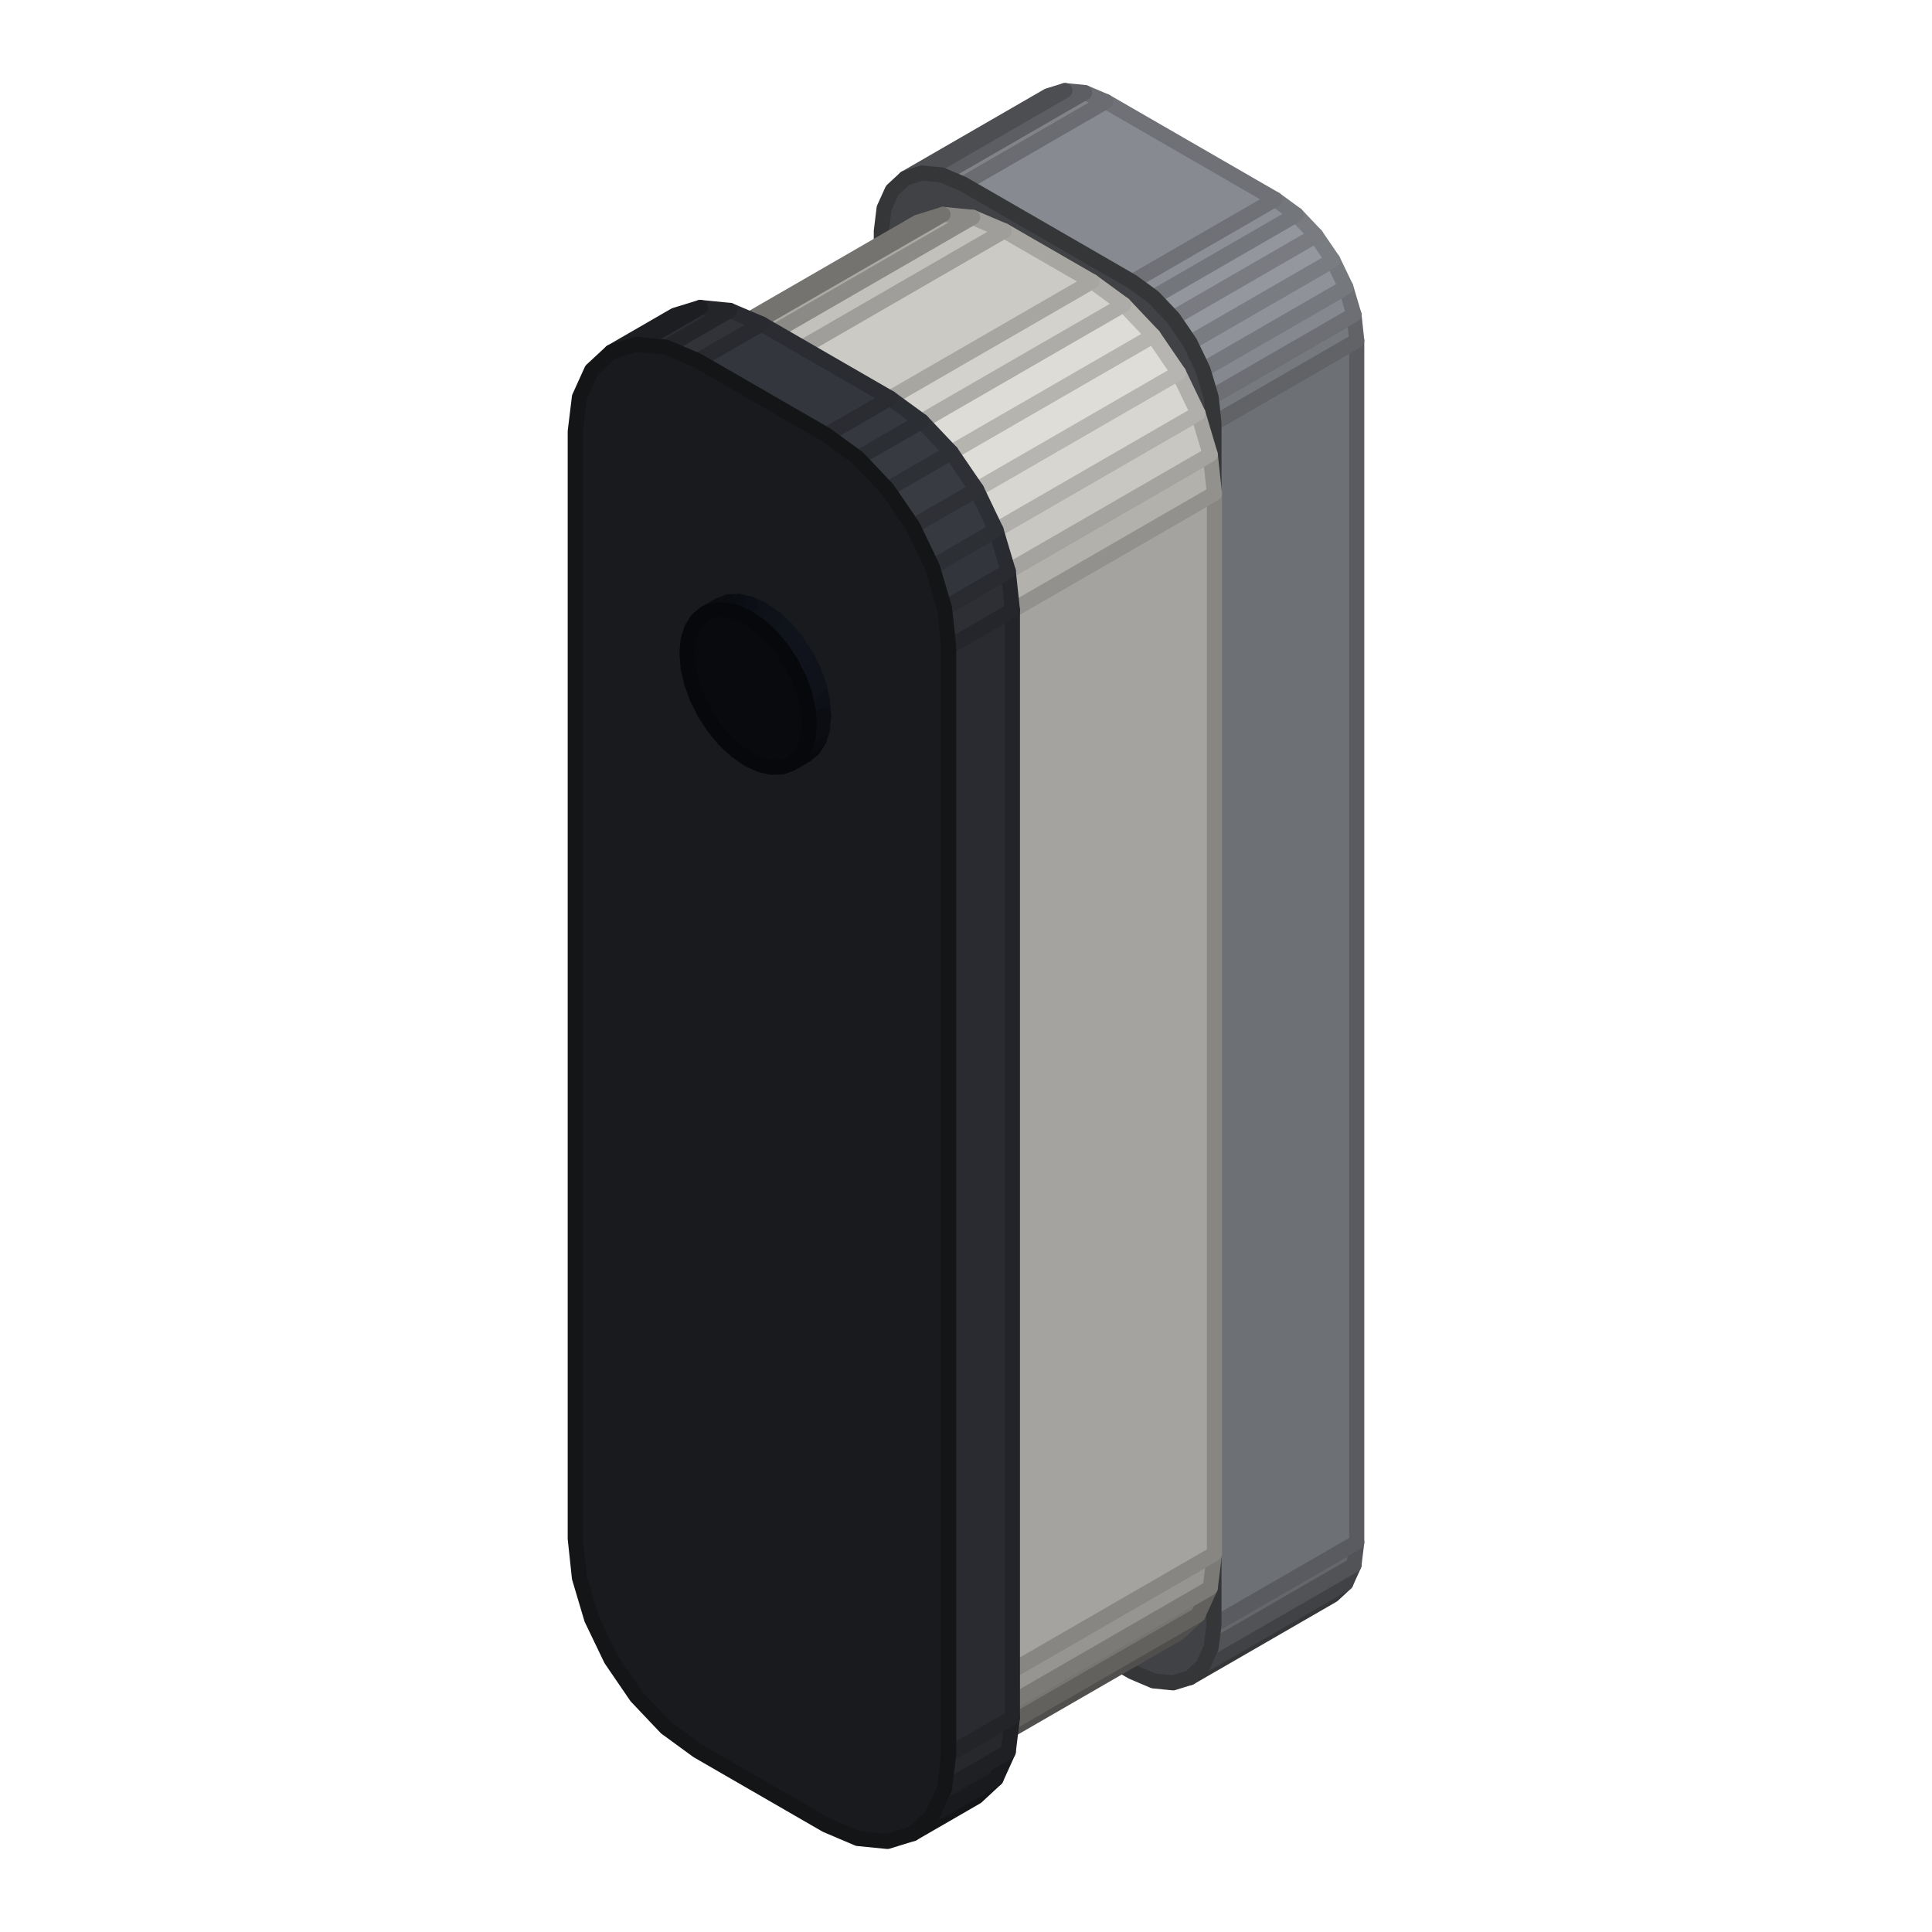
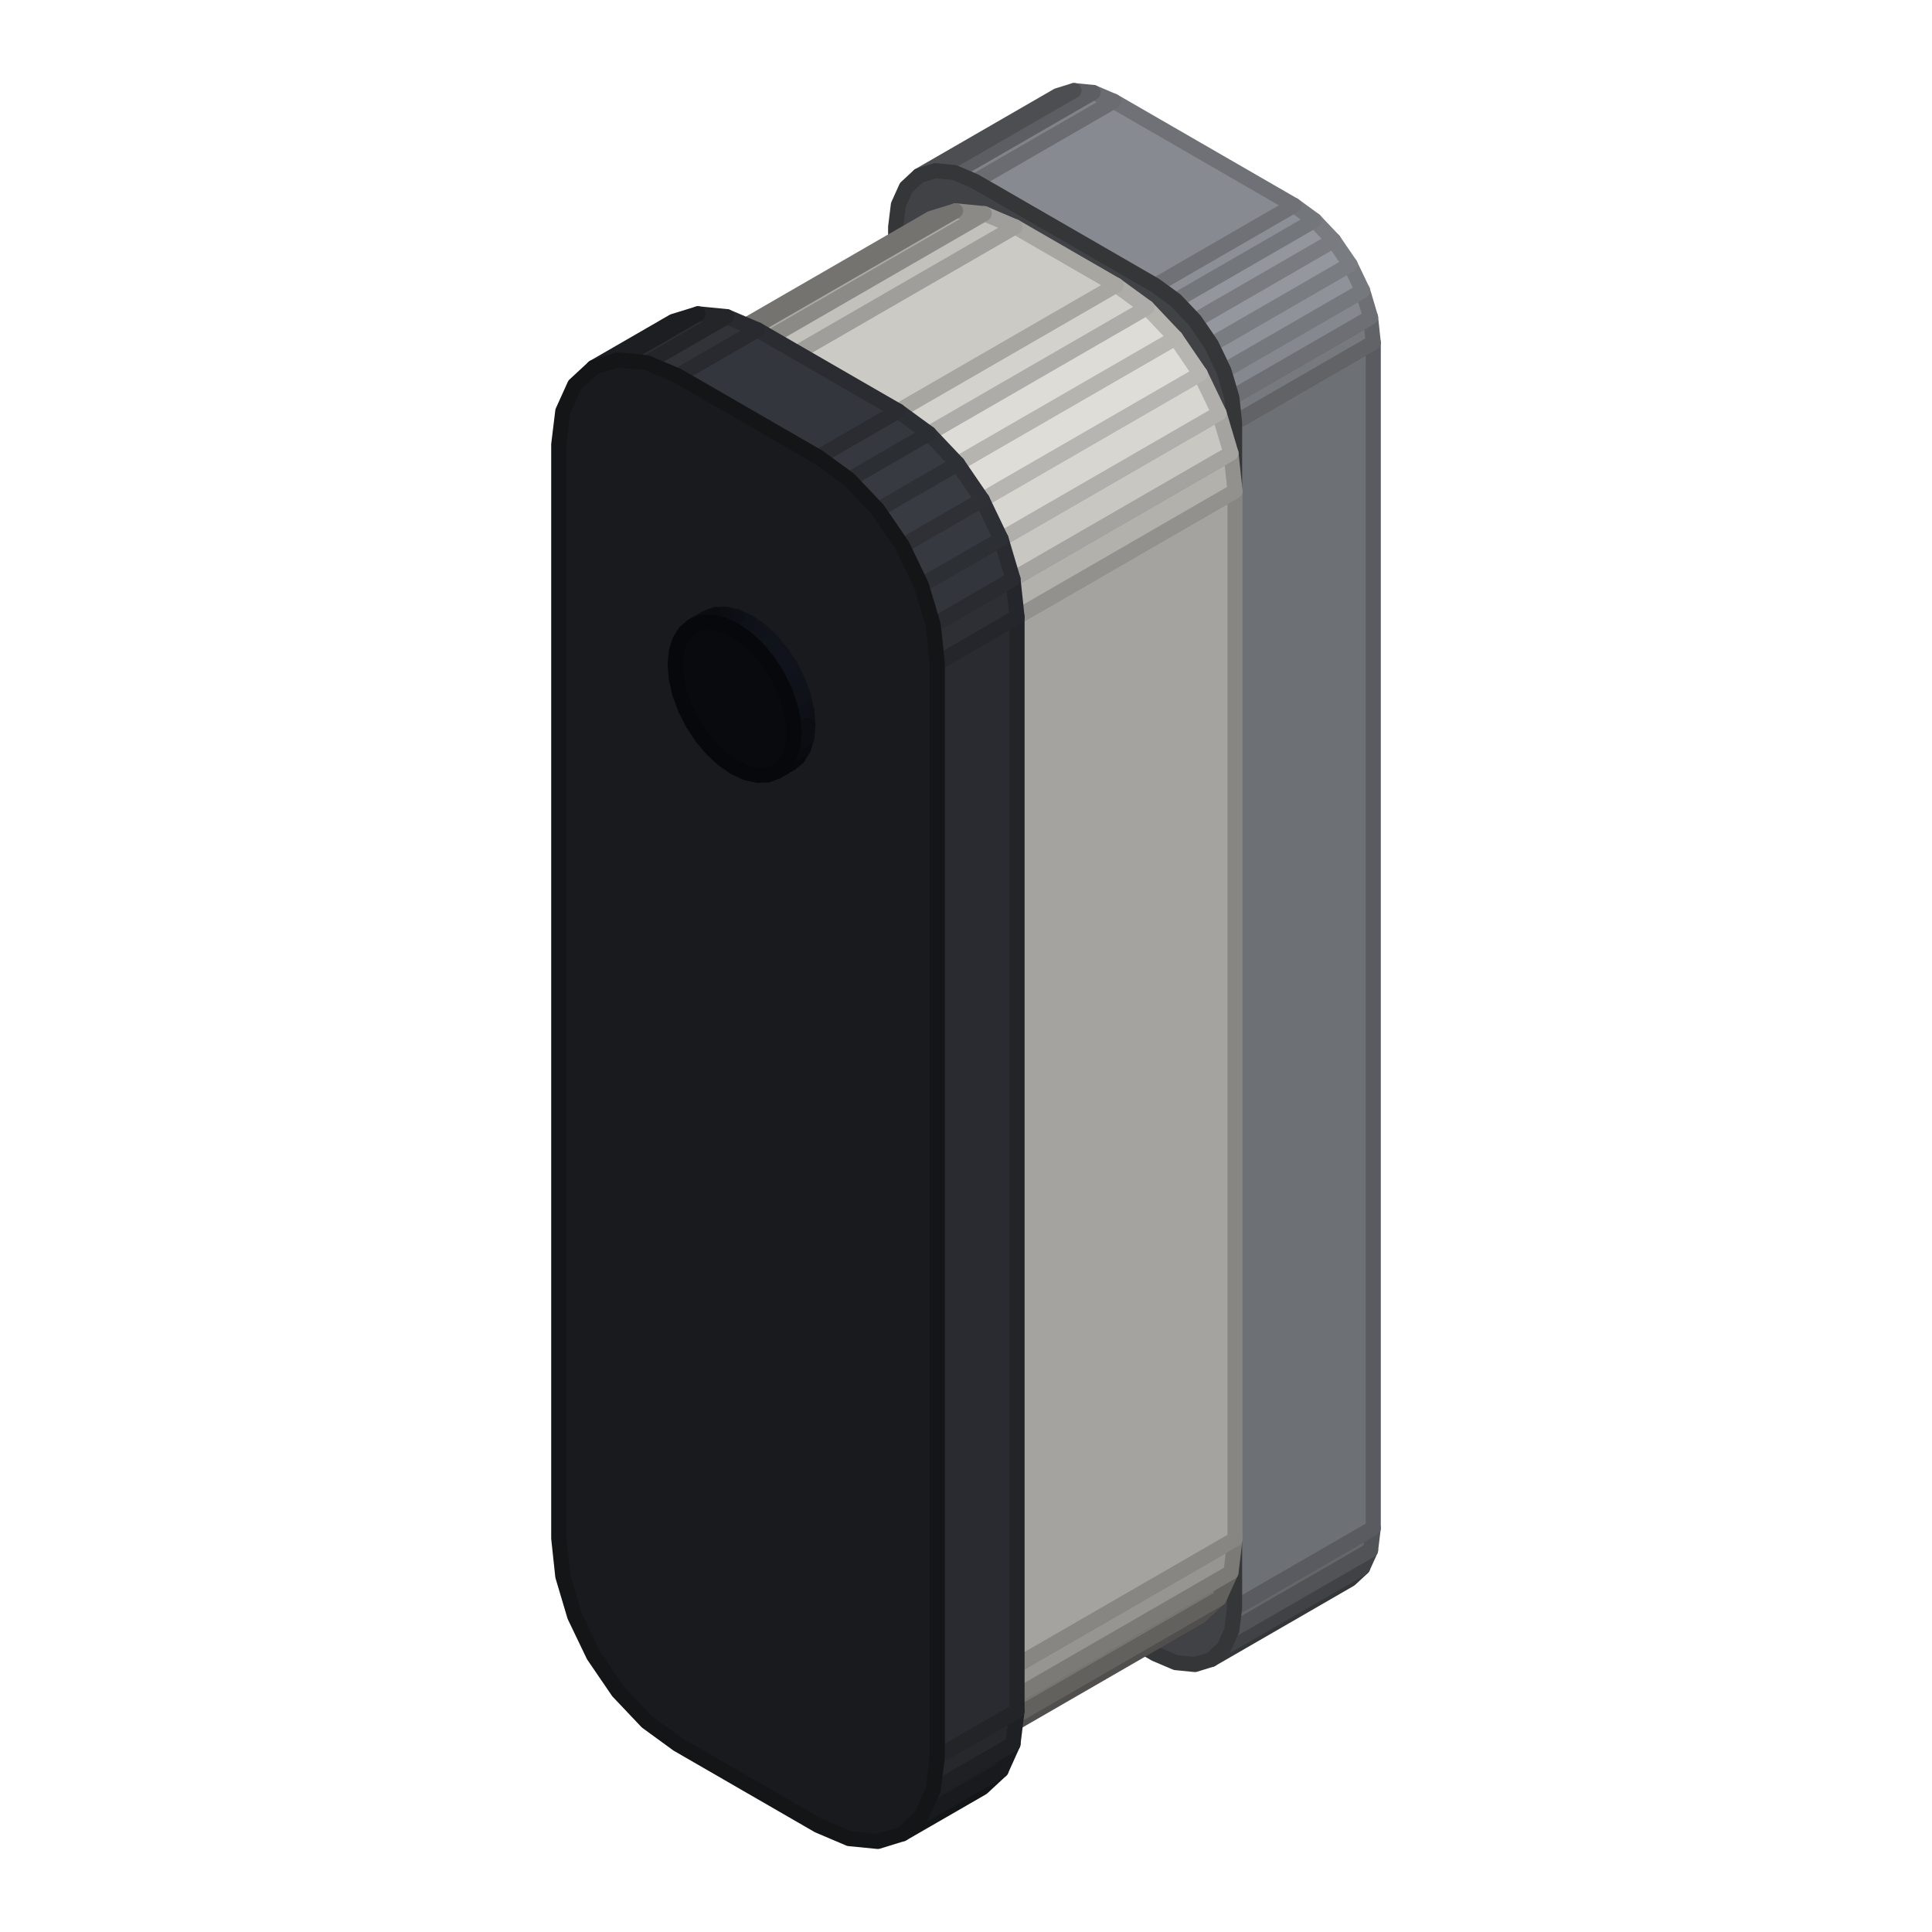
<svg xmlns="http://www.w3.org/2000/svg" viewBox="0 0 64 64" width="64" height="64" role="img" aria-label="Canary Vision Doorbell">
  <g shape-rendering="geometricPrecision">
-     <path d="M44.152 52.841L44.582 52.442L39.85 55.174L39.421 55.573Z" fill="#414245" stroke="#353638" stroke-width=".5" stroke-linejoin="round" />
-     <path d="M44.582 52.442L44.852 51.845L40.121 54.577L39.85 55.174Z" fill="#4f5054" stroke="#414245" stroke-width=".5" stroke-linejoin="round" />
-     <path d="M44.852 51.845L44.944 51.091L40.213 53.822L40.121 54.577Z" fill="#64666a" stroke="#525357" stroke-width=".5" stroke-linejoin="round" />
-     <path d="M44.944 51.091L44.944 11.284L40.213 14.016L40.213 53.822Z" fill="#6d7075" stroke="#5a5b60" stroke-width=".5" stroke-linejoin="round" />
-     <path d="M44.944 11.284L44.852 10.423L40.121 13.155L40.213 14.016Z" fill="#76797e" stroke="#616367" stroke-width=".5" stroke-linejoin="round" />
-     <path d="M44.852 10.423L44.582 9.514L39.85 12.246L40.121 13.155Z" fill="#85888e" stroke="#6d6f74" stroke-width=".5" stroke-linejoin="round" />
-     <path d="M44.582 9.514L44.152 8.62L39.421 11.351L39.85 12.246Z" fill="#8f9298" stroke="#75787d" stroke-width=".5" stroke-linejoin="round" />
-     <path d="M44.152 8.62L43.592 7.8L38.861 10.532L39.421 11.351Z" fill="#94979e" stroke="#797c81" stroke-width=".5" stroke-linejoin="round" />
-     <path d="M43.592 7.8L42.94 7.112L38.209 9.844L38.861 10.532Z" fill="#93969d" stroke="#797b80" stroke-width=".5" stroke-linejoin="round" />
-     <path d="M42.94 7.112L42.241 6.601L37.509 9.333L38.209 9.844Z" fill="#8d8f96" stroke="#73767b" stroke-width=".5" stroke-linejoin="round" />
-     <path d="M42.241 6.601L36.63 3.362L31.899 6.094L37.509 9.333Z" fill="#878a90" stroke="#6f7176" stroke-width=".5" stroke-linejoin="round" />
-     <path d="M36.63 3.362L35.93 3.065L31.199 5.796L31.899 6.094Z" fill="#818389" stroke="#6a6c71" stroke-width=".5" stroke-linejoin="round" />
-     <path d="M35.93 3.065L35.278 3L30.547 5.732L31.199 5.796Z" fill="#717378" stroke="#5d5e63" stroke-width=".5" stroke-linejoin="round" />
-     <path d="M35.278 3L34.718 3.173L29.987 5.905L30.547 5.732Z" fill="#5e5f64" stroke="#4d4e52" stroke-width=".5" stroke-linejoin="round" />
-     <path d="M37.509 55.383L38.209 55.681L38.861 55.746L39.421 55.573L39.85 55.174L40.121 54.577L40.213 53.822L40.213 14.016L40.121 13.155L39.85 12.246L39.421 11.351L38.861 10.532L38.209 9.844L37.509 9.333L31.899 6.094L31.199 5.796L30.547 5.732L29.987 5.905L29.557 6.303L29.287 6.9L29.195 7.655L29.195 47.461L29.287 48.322L29.557 49.231L29.987 50.126L30.547 50.945L31.199 51.634L31.899 52.144Z" fill="#414245" stroke="#353638" stroke-width=".5" stroke-linejoin="round" />
-     <path d="M27.285 51.022L27.246 50.543L26.706 50.855L26.745 51.334Z" fill="#b58800" stroke="#946f00" stroke-width=".5" stroke-linejoin="round" />
-     <path d="M27.246 50.543L27.131 50.037L26.59 50.349L26.706 50.855Z" fill="#c79600" stroke="#a47b00" stroke-width=".5" stroke-linejoin="round" />
-     <path d="M27.131 50.037L26.944 49.524L26.403 49.836L26.59 50.349Z" fill="#d6a100" stroke="#b08400" stroke-width=".5" stroke-linejoin="round" />
-     <path d="M26.944 49.524L26.691 49.024L26.151 49.336L26.403 49.836Z" fill="#e1a800" stroke="#b88a00" stroke-width=".5" stroke-linejoin="round" />
-     <path d="M26.691 49.024L26.384 48.555L25.843 48.867L26.151 49.336Z" fill="#e6ad00" stroke="#bd8e00" stroke-width=".5" stroke-linejoin="round" />
-     <path d="M26.384 48.555L26.033 48.136L25.493 48.448L25.843 48.867Z" fill="#e7ad00" stroke="#bd8e00" stroke-width=".5" stroke-linejoin="round" />
-     <path d="M26.033 48.136L25.653 47.783L25.112 48.096L25.493 48.448Z" fill="#e2aa00" stroke="#ba8b00" stroke-width=".5" stroke-linejoin="round" />
-     <path d="M25.653 47.783L25.257 47.51L24.717 47.822L25.112 48.096Z" fill="#d9a300" stroke="#b28600" stroke-width=".5" stroke-linejoin="round" />
-     <path d="M25.257 47.51L24.862 47.327L24.321 47.639L24.717 47.822Z" fill="#cc9900" stroke="#a77d00" stroke-width=".5" stroke-linejoin="round" />
-     <path d="M24.862 47.327L24.481 47.24L23.941 47.552L24.321 47.639Z" fill="#ba8b00" stroke="#987200" stroke-width=".5" stroke-linejoin="round" />
-     <path d="M24.481 47.24L24.131 47.254L23.59 47.566L23.941 47.552Z" fill="#a57c00" stroke="#876600" stroke-width=".5" stroke-linejoin="round" />
-     <path d="M24.131 47.254L23.824 47.368L23.283 47.68L23.59 47.566Z" fill="#8e6a00" stroke="#745700" stroke-width=".5" stroke-linejoin="round" />
-     <path d="M26.691 52.335L26.944 52.126L26.403 52.438L26.151 52.647Z" fill="#654c00" stroke="#533e00" stroke-width=".5" stroke-linejoin="round" />
-     <path d="M26.944 52.126L27.131 51.829L26.59 52.141L26.403 52.438Z" fill="#6e5300" stroke="#5a4400" stroke-width=".5" stroke-linejoin="round" />
-     <path d="M27.131 51.829L27.246 51.457L26.706 51.769L26.59 52.141Z" fill="#886600" stroke="#6f5300" stroke-width=".5" stroke-linejoin="round" />
-     <path d="M27.246 51.457L27.285 51.022L26.745 51.334L26.706 51.769Z" fill="#9f7800" stroke="#836200" stroke-width=".5" stroke-linejoin="round" />
-     <path d="M26.745 51.334L26.706 50.855L26.59 50.349L26.403 49.836L26.151 49.336L25.843 48.867L25.493 48.448L25.112 48.096L24.717 47.822L24.321 47.639L23.941 47.552L23.59 47.566L23.283 47.68L23.031 47.889L22.843 48.186L22.728 48.559L22.689 48.993L22.728 49.472L22.843 49.978L23.031 50.491L23.283 50.992L23.59 51.46L23.941 51.879L24.321 52.232L24.717 52.505L25.112 52.689L25.493 52.775L25.843 52.761L26.151 52.647L26.403 52.438L26.59 52.141L26.706 51.769Z" fill="#654c00" stroke="#533e00" stroke-width=".5" stroke-linejoin="round" />
-     <path d="M39.042 54.097L39.686 53.499L32.302 57.762L31.657 58.36Z" fill="#61615e" stroke="#504f4d" stroke-width=".5" stroke-linejoin="round" />
-     <path d="M39.686 53.499L40.091 52.603L32.707 56.867L32.302 57.762Z" fill="#777673" stroke="#62615e" stroke-width=".5" stroke-linejoin="round" />
-     <path d="M40.091 52.603L40.23 51.471L32.845 55.735L32.707 56.867Z" fill="#969591" stroke="#7b7a77" stroke-width=".5" stroke-linejoin="round" />
-     <path d="M40.23 51.471L40.23 16.348L32.845 20.612L32.845 55.735Z" fill="#a5a39f" stroke="#878683" stroke-width=".5" stroke-linejoin="round" />
-     <path d="M40.23 16.348L40.091 15.056L32.707 19.32L32.845 20.612Z" fill="#b2b1ac" stroke="#92918d" stroke-width=".5" stroke-linejoin="round" />
-     <path d="M40.091 15.056L39.686 13.693L32.302 17.956L32.707 19.32Z" fill="#c8c7c2" stroke="#a4a39f" stroke-width=".5" stroke-linejoin="round" />
-     <path d="M39.686 13.693L39.042 12.351L31.657 16.614L32.302 17.956Z" fill="#d8d6d0" stroke="#b1afab" stroke-width=".5" stroke-linejoin="round" />
-     <path d="M39.042 12.351L38.202 11.122L30.817 15.385L31.657 16.614Z" fill="#dfddd7" stroke="#b7b5b1" stroke-width=".5" stroke-linejoin="round" />
-     <path d="M38.202 11.122L37.224 10.089L29.839 14.353L30.817 15.385Z" fill="#dedcd6" stroke="#b6b4af" stroke-width=".5" stroke-linejoin="round" />
-     <path d="M37.224 10.089L36.174 9.323L28.789 13.587L29.839 14.353Z" fill="#d4d2cd" stroke="#aeaca8" stroke-width=".5" stroke-linejoin="round" />
-     <path d="M36.174 9.323L33.267 7.645L25.883 11.909L28.789 13.587Z" fill="#cccac5" stroke="#a7a6a1" stroke-width=".5" stroke-linejoin="round" />
-     <path d="M33.267 7.645L32.218 7.199L24.833 11.462L25.883 11.909Z" fill="#c2c1bc" stroke="#9f9e9a" stroke-width=".5" stroke-linejoin="round" />
-     <path d="M32.218 7.199L31.24 7.102L23.855 11.365L24.833 11.462Z" fill="#aaa9a4" stroke="#8b8a87" stroke-width=".5" stroke-linejoin="round" />
-     <path d="M31.24 7.102L30.4 7.361L23.015 11.625L23.855 11.365Z" fill="#8d8c88" stroke="#747370" stroke-width=".5" stroke-linejoin="round" />
-     <path d="M28.789 58.076L29.839 58.523L30.817 58.619L31.657 58.36L32.302 57.762L32.707 56.867L32.845 55.735L32.845 20.612L32.707 19.32L32.302 17.956L31.657 16.614L30.817 15.385L29.839 14.353L28.789 13.587L25.883 11.909L24.833 11.462L23.855 11.365L23.015 11.625L22.37 12.223L21.965 13.118L21.827 14.25L21.827 49.373L21.965 50.665L22.37 52.029L23.015 53.371L23.855 54.6L24.833 55.632L25.883 56.398Z" fill="#61615e" stroke="#504f4d" stroke-width=".5" stroke-linejoin="round" />
-     <path d="M32.35 59.521L32.994 58.923L30.882 60.143L30.238 60.741Z" fill="#181a1d" stroke="#141517" stroke-width=".5" stroke-linejoin="round" />
-     <path d="M32.994 58.923L33.4 58.028L31.287 59.247L30.882 60.143Z" fill="#1e1f23" stroke="#181a1d" stroke-width=".5" stroke-linejoin="round" />
-     <path d="M33.4 58.028L33.538 56.896L31.425 58.115L31.287 59.247Z" fill="#26282c" stroke="#1f2024" stroke-width=".5" stroke-linejoin="round" />
-     <path d="M33.538 56.896L33.538 20.212L31.425 21.431L31.425 58.115Z" fill="#292b30" stroke="#222428" stroke-width=".5" stroke-linejoin="round" />
-     <path d="M33.538 20.212L33.4 18.92L31.287 20.139L31.425 21.431Z" fill="#2d2f34" stroke="#25262b" stroke-width=".5" stroke-linejoin="round" />
-     <path d="M33.4 18.92L32.994 17.556L30.882 18.776L31.287 20.139Z" fill="#32353b" stroke="#292b30" stroke-width=".5" stroke-linejoin="round" />
-     <path d="M32.994 17.556L32.35 16.214L30.238 17.434L30.882 18.776Z" fill="#36393f" stroke="#2c2f34" stroke-width=".5" stroke-linejoin="round" />
-     <path d="M32.35 16.214L31.51 14.985L29.398 16.205L30.238 17.434Z" fill="#383b41" stroke="#2e3036" stroke-width=".5" stroke-linejoin="round" />
-     <path d="M31.51 14.985L30.532 13.953L28.419 15.172L29.398 16.205Z" fill="#373a41" stroke="#2d3035" stroke-width=".5" stroke-linejoin="round" />
-     <path d="M30.532 13.953L29.482 13.187L27.37 14.406L28.419 15.172Z" fill="#35383e" stroke="#2b2e33" stroke-width=".5" stroke-linejoin="round" />
-     <path d="M29.482 13.187L25.224 10.728L23.111 11.948L27.37 14.406Z" fill="#33363c" stroke="#2a2c31" stroke-width=".5" stroke-linejoin="round" />
-     <path d="M25.224 10.728L24.174 10.282L22.062 11.501L23.111 11.948Z" fill="#313339" stroke="#282a2f" stroke-width=".5" stroke-linejoin="round" />
-     <path d="M24.174 10.282L23.196 10.185L21.084 11.405L22.062 11.501Z" fill="#2b2d32" stroke="#232529" stroke-width=".5" stroke-linejoin="round" />
-     <path d="M23.196 10.185L22.356 10.444L20.244 11.664L21.084 11.405Z" fill="#232529" stroke="#1d1e22" stroke-width=".5" stroke-linejoin="round" />
-     <path d="M27.37 60.457L28.419 60.903L29.398 61L30.238 60.741L30.882 60.143L31.287 59.247L31.425 58.115L31.425 21.431L31.287 20.139L30.882 18.776L30.238 17.434L29.398 16.205L28.419 15.172L27.37 14.406L23.111 11.948L22.062 11.501L21.084 11.405L20.244 11.664L19.599 12.262L19.194 13.157L19.056 14.289L19.056 50.973L19.194 52.265L19.599 53.629L20.244 54.971L21.084 56.2L22.062 57.232L23.111 57.998Z" fill="#181a1d" stroke="#141517" stroke-width=".5" stroke-linejoin="round" />
-     <path d="M27.285 23.704L27.246 23.225L26.773 23.498L26.812 23.977Z" fill="#0f121a" stroke="#0c0f15" stroke-width=".5" stroke-linejoin="round" />
-     <path d="M27.246 23.225L27.131 22.719L26.658 22.992L26.773 23.498Z" fill="#11141c" stroke="#0e1017" stroke-width=".5" stroke-linejoin="round" />
-     <path d="M27.131 22.719L26.944 22.206L26.47 22.479L26.658 22.992Z" fill="#12151e" stroke="#0f1219" stroke-width=".5" stroke-linejoin="round" />
-     <path d="M26.944 22.206L26.691 21.706L26.218 21.979L26.47 22.479Z" fill="#131620" stroke="#0f121a" stroke-width=".5" stroke-linejoin="round" />
-     <path d="M26.691 21.706L26.384 21.237L25.911 21.51L26.218 21.979Z" fill="#131721" stroke="#10131b" stroke-width=".5" stroke-linejoin="round" />
-     <path d="M26.384 21.237L26.033 20.818L25.56 21.091L25.911 21.51Z" fill="#131721" stroke="#10131b" stroke-width=".5" stroke-linejoin="round" />
-     <path d="M26.033 20.818L25.653 20.465L25.18 20.739L25.56 21.091Z" fill="#131720" stroke="#0f131a" stroke-width=".5" stroke-linejoin="round" />
-     <path d="M25.653 20.465L25.257 20.192L24.784 20.465L25.18 20.739Z" fill="#12161f" stroke="#0f1219" stroke-width=".5" stroke-linejoin="round" />
-     <path d="M25.257 20.192L24.862 20.009L24.389 20.282L24.784 20.465Z" fill="#11141d" stroke="#0e1118" stroke-width=".5" stroke-linejoin="round" />
-     <path d="M24.862 20.009L24.481 19.922L24.008 20.195L24.389 20.282Z" fill="#0f131a" stroke="#0d0f16" stroke-width=".5" stroke-linejoin="round" />
-     <path d="M24.481 19.922L24.131 19.936L23.658 20.209L24.008 20.195Z" fill="#0e1117" stroke="#0b0e13" stroke-width=".5" stroke-linejoin="round" />
-     <path d="M24.131 19.936L23.824 20.05L23.35 20.323L23.658 20.209Z" fill="#0c0e14" stroke="#0a0c10" stroke-width=".5" stroke-linejoin="round" />
-     <path d="M26.691 25.017L26.944 24.808L26.47 25.081L26.218 25.29Z" fill="#080a0e" stroke="#07080c" stroke-width=".5" stroke-linejoin="round" />
-     <path d="M26.944 24.808L27.131 24.511L26.658 24.784L26.47 25.081Z" fill="#090b10" stroke="#08090d" stroke-width=".5" stroke-linejoin="round" />
-     <path d="M27.131 24.511L27.246 24.139L26.773 24.412L26.658 24.784Z" fill="#0b0e13" stroke="#090b10" stroke-width=".5" stroke-linejoin="round" />
-     <path d="M27.246 24.139L27.285 23.704L26.812 23.977L26.773 24.412Z" fill="#0d1017" stroke="#0b0d13" stroke-width=".5" stroke-linejoin="round" />
-     <path d="M26.812 23.977L26.773 23.498L26.658 22.992L26.47 22.479L26.218 21.979L25.911 21.51L25.56 21.091L25.18 20.739L24.784 20.465L24.389 20.282L24.008 20.195L23.658 20.209L23.35 20.323L23.098 20.532L22.911 20.829L22.795 21.202L22.756 21.636L22.795 22.115L22.911 22.621L23.098 23.134L23.35 23.635L23.658 24.103L24.008 24.522L24.389 24.875L24.784 25.148L25.18 25.332L25.56 25.418L25.911 25.404L26.218 25.29L26.47 25.081L26.658 24.784L26.773 24.412Z" fill="#080a0e" stroke="#07080c" stroke-width=".5" stroke-linejoin="round" />
+     <path d="M44.722 52.317L45.139 51.93L40.544 54.584L40.127 54.971Z" fill="#414245" stroke="#353638" stroke-width=".5" stroke-linejoin="round" />
+     <path d="M45.139 51.93L45.402 51.351L40.806 54.004L40.544 54.584Z" fill="#4f5054" stroke="#414245" stroke-width=".5" stroke-linejoin="round" />
+     <path d="M45.402 51.351L45.491 50.617L40.896 53.271L40.806 54.004Z" fill="#64666a" stroke="#525357" stroke-width=".5" stroke-linejoin="round" />
+     <path d="M45.491 50.617L45.491 11.349L40.896 14.003L40.896 53.271Z" fill="#6d7075" stroke="#5a5b60" stroke-width=".5" stroke-linejoin="round" />
+     <path d="M45.491 11.349L45.402 10.513L40.806 13.166L40.896 14.003Z" fill="#76797e" stroke="#616367" stroke-width=".5" stroke-linejoin="round" />
+     <path d="M45.402 10.513L45.139 9.63L40.544 12.283L40.806 13.166Z" fill="#85888e" stroke="#6d6f74" stroke-width=".5" stroke-linejoin="round" />
+     <path d="M45.139 9.63L44.722 8.761L40.127 11.414L40.544 12.283Z" fill="#8f9298" stroke="#75787d" stroke-width=".5" stroke-linejoin="round" />
+     <path d="M44.722 8.761L44.178 7.965L39.583 10.619L40.127 11.414Z" fill="#94979e" stroke="#797c81" stroke-width=".5" stroke-linejoin="round" />
+     <path d="M44.178 7.965L43.545 7.297L38.949 9.95L39.583 10.619Z" fill="#93969d" stroke="#797b80" stroke-width=".5" stroke-linejoin="round" />
+     <path d="M43.545 7.297L42.865 6.801L38.27 9.454L38.949 9.95Z" fill="#8d8f96" stroke="#73767b" stroke-width=".5" stroke-linejoin="round" />
+     <path d="M42.865 6.801L36.891 3.352L32.295 6.005L38.27 9.454Z" fill="#878a90" stroke="#6f7176" stroke-width=".5" stroke-linejoin="round" />
+     <path d="M36.891 3.352L36.211 3.063L31.616 5.716L32.295 6.005Z" fill="#818389" stroke="#6a6c71" stroke-width=".5" stroke-linejoin="round" />
+     <path d="M36.211 3.063L35.578 3L30.982 5.653L31.616 5.716Z" fill="#717378" stroke="#5d5e63" stroke-width=".5" stroke-linejoin="round" />
+     <path d="M35.578 3L35.034 3.168L30.439 5.821L30.982 5.653Z" fill="#5e5f64" stroke="#4d4e52" stroke-width=".5" stroke-linejoin="round" />
+     <path d="M38.27 54.787L38.949 55.076L39.583 55.139L40.127 54.971L40.544 54.584L40.806 54.004L40.896 53.271L40.896 14.003L40.806 13.166L40.544 12.283L40.127 11.414L39.583 10.619L38.949 9.95L38.27 9.454L32.295 6.005L31.616 5.716L30.982 5.653L30.439 5.821L30.021 6.208L29.759 6.788L29.669 7.521L29.669 46.789L29.759 47.626L30.021 48.508L30.439 49.377L30.982 50.173L31.616 50.842L32.295 51.338Z" fill="#414245" stroke="#353638" stroke-width=".5" stroke-linejoin="round" />
+     <path d="M26.764 51.158L26.727 50.692L26.201 50.995L26.239 51.461Z" fill="#b58800" stroke="#946f00" stroke-width=".5" stroke-linejoin="round" />
+     <path d="M26.727 50.692L26.614 50.201L26.089 50.504L26.201 50.995Z" fill="#c79600" stroke="#a47b00" stroke-width=".5" stroke-linejoin="round" />
+     <path d="M26.614 50.201L26.432 49.702L25.907 50.006L26.089 50.504Z" fill="#d6a100" stroke="#b08400" stroke-width=".5" stroke-linejoin="round" />
+     <path d="M26.432 49.702L26.188 49.216L25.662 49.52L25.907 50.006Z" fill="#e1a800" stroke="#b88a00" stroke-width=".5" stroke-linejoin="round" />
+     <path d="M26.188 49.216L25.889 48.761L25.364 49.064L25.662 49.52Z" fill="#e6ad00" stroke="#bd8e00" stroke-width=".5" stroke-linejoin="round" />
+     <path d="M25.889 48.761L25.549 48.354L25.023 48.658L25.364 49.064Z" fill="#e7ad00" stroke="#bd8e00" stroke-width=".5" stroke-linejoin="round" />
+     <path d="M25.549 48.354L25.179 48.012L24.654 48.315L25.023 48.658Z" fill="#e2aa00" stroke="#ba8b00" stroke-width=".5" stroke-linejoin="round" />
+     <path d="M25.179 48.012L24.795 47.746L24.27 48.049L24.654 48.315Z" fill="#d9a300" stroke="#b28600" stroke-width=".5" stroke-linejoin="round" />
+     <path d="M24.795 47.746L24.411 47.568L23.885 47.871L24.27 48.049Z" fill="#cc9900" stroke="#a77d00" stroke-width=".5" stroke-linejoin="round" />
+     <path d="M24.411 47.568L24.041 47.484L23.516 47.787L23.885 47.871Z" fill="#ba8b00" stroke="#987200" stroke-width=".5" stroke-linejoin="round" />
+     <path d="M24.041 47.484L23.701 47.498L23.175 47.801L23.516 47.787Z" fill="#a57c00" stroke="#876600" stroke-width=".5" stroke-linejoin="round" />
+     <path d="M23.701 47.498L23.402 47.608L22.877 47.911L23.175 47.801Z" fill="#8e6a00" stroke="#745700" stroke-width=".5" stroke-linejoin="round" />
+     <path d="M26.188 52.433L26.432 52.229L25.907 52.533L25.662 52.736Z" fill="#654c00" stroke="#533e00" stroke-width=".5" stroke-linejoin="round" />
+     <path d="M26.432 52.229L26.614 51.941L26.089 52.244L25.907 52.533Z" fill="#6e5300" stroke="#5a4400" stroke-width=".5" stroke-linejoin="round" />
+     <path d="M26.614 51.941L26.727 51.579L26.201 51.883L26.089 52.244Z" fill="#886600" stroke="#6f5300" stroke-width=".5" stroke-linejoin="round" />
+     <path d="M26.727 51.579L26.764 51.158L26.239 51.461L26.201 51.883Z" fill="#9f7800" stroke="#836200" stroke-width=".5" stroke-linejoin="round" />
+     <path d="M26.239 51.461L26.201 50.995L26.089 50.504L25.907 50.006L25.662 49.52L25.364 49.064L25.023 48.658L24.654 48.315L24.27 48.049L23.885 47.871L23.516 47.787L23.175 47.801L22.877 47.911L22.632 48.115L22.45 48.403L22.338 48.765L22.3 49.187L22.338 49.652L22.45 50.143L22.632 50.642L22.877 51.128L23.175 51.583L23.516 51.99L23.885 52.332L24.27 52.598L24.654 52.776L25.023 52.86L25.364 52.846L25.662 52.736L25.907 52.533L26.089 52.244L26.201 51.883Z" fill="#654c00" stroke="#533e00" stroke-width=".5" stroke-linejoin="round" />
+     <path d="M39.758 53.537L40.384 52.956L32.49 57.514L31.864 58.095Z" fill="#61615e" stroke="#504f4d" stroke-width=".5" stroke-linejoin="round" />
+     <path d="M40.384 52.956L40.778 52.087L32.883 56.645L32.49 57.514Z" fill="#777673" stroke="#62615e" stroke-width=".5" stroke-linejoin="round" />
+     <path d="M40.778 52.087L40.912 50.987L33.018 55.545L32.883 56.645Z" fill="#969591" stroke="#7b7a77" stroke-width=".5" stroke-linejoin="round" />
+     <path d="M40.912 50.987L40.912 16.267L33.018 20.825L33.018 55.545Z" fill="#a5a39f" stroke="#878683" stroke-width=".5" stroke-linejoin="round" />
+     <path d="M40.912 16.267L40.778 15.013L32.883 19.571L33.018 20.825Z" fill="#b2b1ac" stroke="#92918d" stroke-width=".5" stroke-linejoin="round" />
+     <path d="M40.778 15.013L40.384 13.689L32.49 18.246L32.883 19.571Z" fill="#c8c7c2" stroke="#a4a39f" stroke-width=".5" stroke-linejoin="round" />
+     <path d="M40.384 13.689L39.758 12.385L31.864 16.943L32.49 18.246Z" fill="#d8d6d0" stroke="#b1afab" stroke-width=".5" stroke-linejoin="round" />
+     <path d="M39.758 12.385L38.943 11.191L31.048 15.749L31.864 16.943Z" fill="#dfddd7" stroke="#b7b5b1" stroke-width=".5" stroke-linejoin="round" />
+     <path d="M38.943 11.191L37.993 10.188L30.098 14.746L31.048 15.749Z" fill="#dedcd6" stroke="#b6b4af" stroke-width=".5" stroke-linejoin="round" />
+     <path d="M37.993 10.188L36.973 9.445L29.079 14.003L30.098 14.746Z" fill="#d4d2cd" stroke="#aeaca8" stroke-width=".5" stroke-linejoin="round" />
+     <path d="M36.973 9.445L33.625 7.512L25.73 12.07L29.079 14.003Z" fill="#cccac5" stroke="#a7a6a1" stroke-width=".5" stroke-linejoin="round" />
+     <path d="M33.625 7.512L32.605 7.078L24.711 11.636L25.73 12.07Z" fill="#c2c1bc" stroke="#9f9e9a" stroke-width=".5" stroke-linejoin="round" />
+     <path d="M32.605 7.078L31.655 6.984L23.761 11.542L24.711 11.636Z" fill="#aaa9a4" stroke="#8b8a87" stroke-width=".5" stroke-linejoin="round" />
+     <path d="M31.655 6.984L30.84 7.236L22.945 11.794L23.761 11.542Z" fill="#8d8c88" stroke="#747370" stroke-width=".5" stroke-linejoin="round" />
+     <path d="M29.079 57.819L30.098 58.253L31.048 58.347L31.864 58.095L32.49 57.514L32.883 56.645L33.018 55.545L33.018 20.825L32.883 19.571L32.49 18.246L31.864 16.943L31.048 15.749L30.098 14.746L29.079 14.003L25.73 12.07L24.711 11.636L23.761 11.542L22.945 11.794L22.319 12.374L21.926 13.244L21.791 14.344L21.791 49.063L21.926 50.318L22.319 51.642L22.945 52.946L23.761 54.139L24.711 55.142L25.73 55.886Z" fill="#61615e" stroke="#504f4d" stroke-width=".5" stroke-linejoin="round" />
+     <path d="M32.537 59.223L33.163 58.642L30.52 60.168L29.894 60.748Z" fill="#181a1d" stroke="#141517" stroke-width=".5" stroke-linejoin="round" />
+     <path d="M33.163 58.642L33.556 57.772L30.914 59.298L30.52 60.168Z" fill="#1e1f23" stroke="#181a1d" stroke-width=".5" stroke-linejoin="round" />
+     <path d="M33.556 57.772L33.691 56.672L31.048 58.198L30.914 59.298Z" fill="#26282c" stroke="#1f2024" stroke-width=".5" stroke-linejoin="round" />
+     <path d="M33.691 56.672L33.691 20.437L31.048 21.962L31.048 58.198Z" fill="#292b30" stroke="#222428" stroke-width=".5" stroke-linejoin="round" />
+     <path d="M33.691 20.437L33.556 19.182L30.914 20.708L31.048 21.962Z" fill="#2d2f34" stroke="#25262b" stroke-width=".5" stroke-linejoin="round" />
+     <path d="M33.556 19.182L33.163 17.858L30.52 19.384L30.914 20.708Z" fill="#32353b" stroke="#292b30" stroke-width=".5" stroke-linejoin="round" />
+     <path d="M33.163 17.858L32.537 16.554L29.894 18.08L30.52 19.384Z" fill="#36393f" stroke="#2c2f34" stroke-width=".5" stroke-linejoin="round" />
+     <path d="M32.537 16.554L31.721 15.361L29.079 16.886L29.894 18.08Z" fill="#383b41" stroke="#2e3036" stroke-width=".5" stroke-linejoin="round" />
+     <path d="M31.721 15.361L30.771 14.358L28.129 15.883L29.079 16.886Z" fill="#373a41" stroke="#2d3035" stroke-width=".5" stroke-linejoin="round" />
+     <path d="M30.771 14.358L29.751 13.614L27.109 15.14L28.129 15.883Z" fill="#35383e" stroke="#2b2e33" stroke-width=".5" stroke-linejoin="round" />
+     <path d="M29.751 13.614L25.09 10.923L22.448 12.449L27.109 15.14Z" fill="#33363c" stroke="#2a2c31" stroke-width=".5" stroke-linejoin="round" />
+     <path d="M25.09 10.923L24.071 10.489L21.428 12.015L22.448 12.449Z" fill="#313339" stroke="#282a2f" stroke-width=".5" stroke-linejoin="round" />
+     <path d="M24.071 10.489L23.121 10.395L20.478 11.921L21.428 12.015Z" fill="#2b2d32" stroke="#232529" stroke-width=".5" stroke-linejoin="round" />
+     <path d="M23.121 10.395L22.305 10.647L19.663 12.173L20.478 11.921Z" fill="#232529" stroke="#1d1e22" stroke-width=".5" stroke-linejoin="round" />
+     <path d="M27.109 60.472L28.129 60.906L29.079 61L29.894 60.748L30.52 60.168L30.914 59.298L31.048 58.198L31.048 21.962L30.914 20.708L30.52 19.384L29.894 18.08L29.079 16.886L28.129 15.883L27.109 15.14L22.448 12.449L21.428 12.015L20.478 11.921L19.663 12.173L19.037 12.753L18.643 13.623L18.509 14.723L18.509 50.959L18.643 52.213L19.037 53.537L19.663 54.841L20.478 56.035L21.428 57.038L22.448 57.781Z" fill="#181a1d" stroke="#141517" stroke-width=".5" stroke-linejoin="round" />
+     <path d="M26.764 24.019L26.727 23.553L26.267 23.818L26.305 24.284Z" fill="#0f121a" stroke="#0c0f15" stroke-width=".5" stroke-linejoin="round" />
+     <path d="M26.727 23.553L26.614 23.062L26.155 23.327L26.267 23.818Z" fill="#11141c" stroke="#0e1017" stroke-width=".5" stroke-linejoin="round" />
+     <path d="M26.614 23.062L26.432 22.564L25.973 22.829L26.155 23.327Z" fill="#12151e" stroke="#0f1219" stroke-width=".5" stroke-linejoin="round" />
+     <path d="M26.432 22.564L26.188 22.078L25.728 22.343L25.973 22.829Z" fill="#131620" stroke="#0f121a" stroke-width=".5" stroke-linejoin="round" />
+     <path d="M26.188 22.078L25.889 21.622L25.429 21.888L25.728 22.343Z" fill="#131721" stroke="#10131b" stroke-width=".5" stroke-linejoin="round" />
+     <path d="M25.889 21.622L25.549 21.216L25.089 21.481L25.429 21.888Z" fill="#131721" stroke="#10131b" stroke-width=".5" stroke-linejoin="round" />
+     <path d="M25.549 21.216L25.179 20.873L24.72 21.138L25.089 21.481Z" fill="#131720" stroke="#0f131a" stroke-width=".5" stroke-linejoin="round" />
+     <path d="M25.179 20.873L24.795 20.607L24.335 20.873L24.72 21.138Z" fill="#12161f" stroke="#0f1219" stroke-width=".5" stroke-linejoin="round" />
+     <path d="M24.795 20.607L24.411 20.429L23.951 20.695L24.335 20.873Z" fill="#11141d" stroke="#0e1118" stroke-width=".5" stroke-linejoin="round" />
+     <path d="M24.411 20.429L24.041 20.345L23.582 20.611L23.951 20.695Z" fill="#0f131a" stroke="#0d0f16" stroke-width=".5" stroke-linejoin="round" />
+     <path d="M24.041 20.345L23.701 20.359L23.241 20.624L23.582 20.611Z" fill="#0e1117" stroke="#0b0e13" stroke-width=".5" stroke-linejoin="round" />
+     <path d="M23.701 20.359L23.402 20.469L22.943 20.735L23.241 20.624Z" fill="#0c0e14" stroke="#0a0c10" stroke-width=".5" stroke-linejoin="round" />
+     <path d="M26.188 25.294L26.432 25.091L25.973 25.356L25.728 25.559Z" fill="#080a0e" stroke="#07080c" stroke-width=".5" stroke-linejoin="round" />
+     <path d="M26.432 25.091L26.614 24.802L26.155 25.068L25.973 25.356Z" fill="#090b10" stroke="#08090d" stroke-width=".5" stroke-linejoin="round" />
+     <path d="M26.614 24.802L26.727 24.44L26.267 24.706L26.155 25.068Z" fill="#0b0e13" stroke="#090b10" stroke-width=".5" stroke-linejoin="round" />
+     <path d="M26.727 24.44L26.764 24.019L26.305 24.284L26.267 24.706Z" fill="#0d1017" stroke="#0b0d13" stroke-width=".5" stroke-linejoin="round" />
+     <path d="M26.305 24.284L26.267 23.818L26.155 23.327L25.973 22.829L25.728 22.343L25.429 21.888L25.089 21.481L24.72 21.138L24.335 20.873L23.951 20.695L23.582 20.611L23.241 20.624L22.943 20.735L22.698 20.938L22.516 21.226L22.404 21.588L22.366 22.01L22.404 22.475L22.516 22.967L22.698 23.465L22.943 23.951L23.241 24.406L23.582 24.813L23.951 25.156L24.335 25.421L24.72 25.599L25.089 25.683L25.429 25.67L25.728 25.559L25.973 25.356L26.155 25.068L26.267 24.706Z" fill="#080a0e" stroke="#07080c" stroke-width=".5" stroke-linejoin="round" />
  </g>
</svg>
